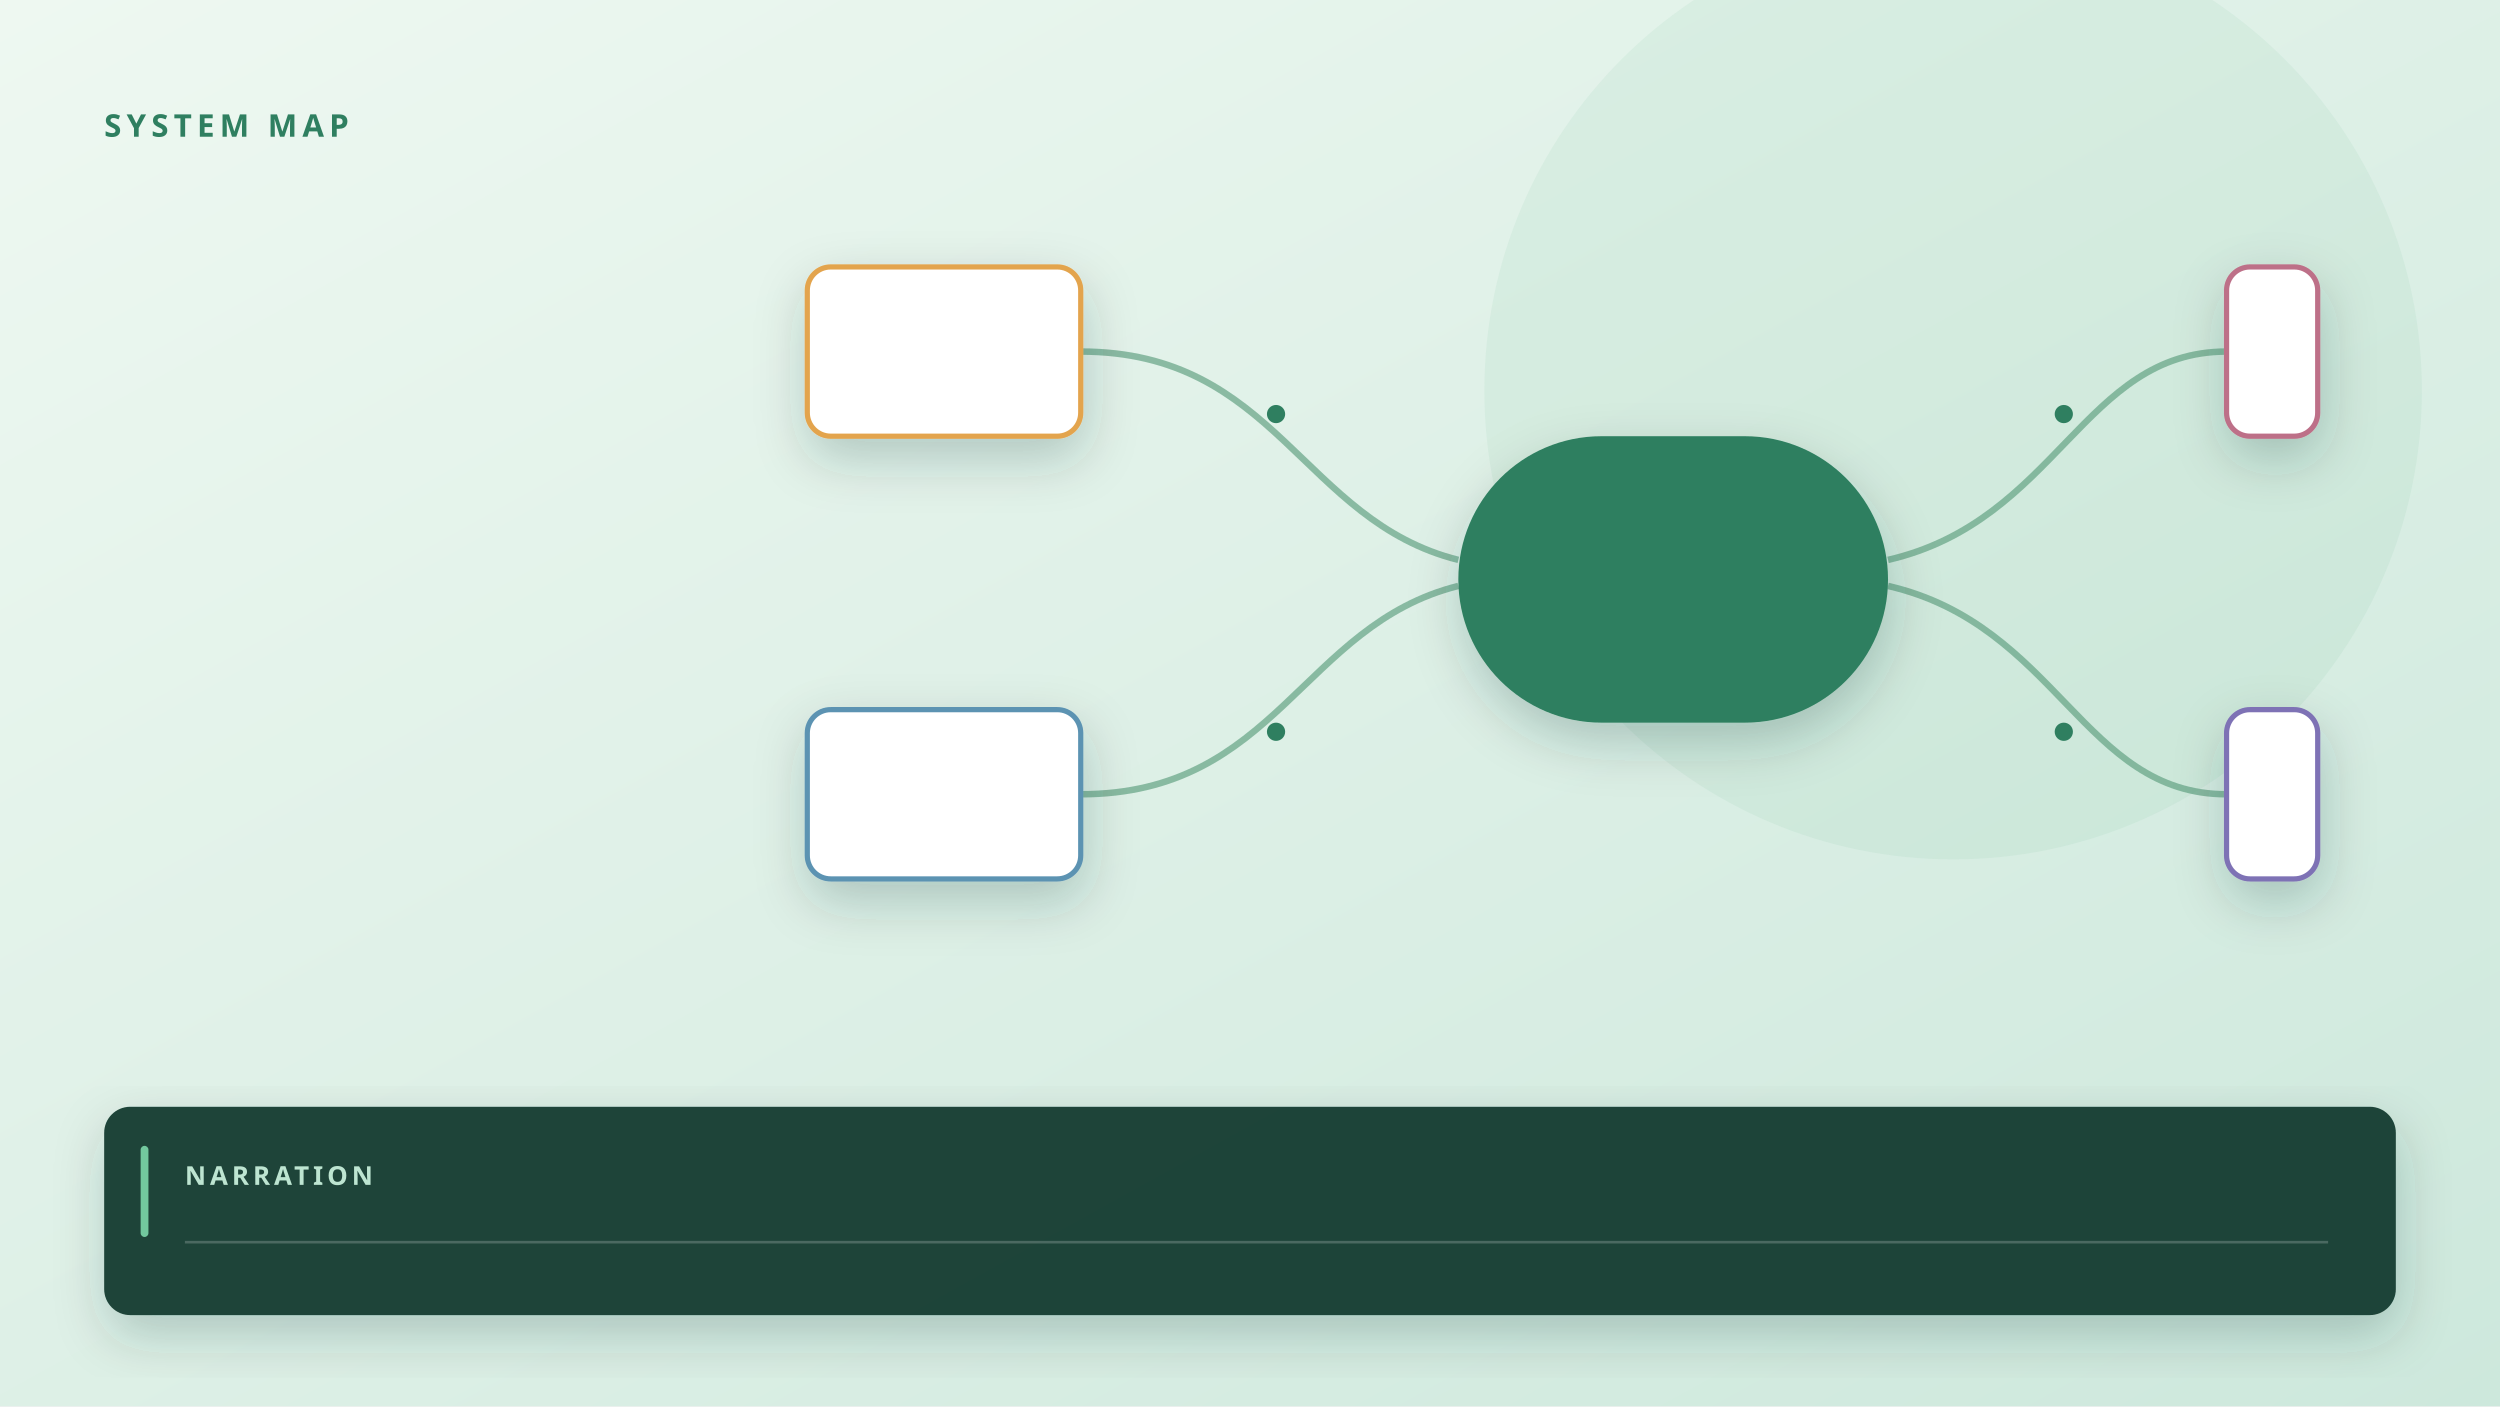
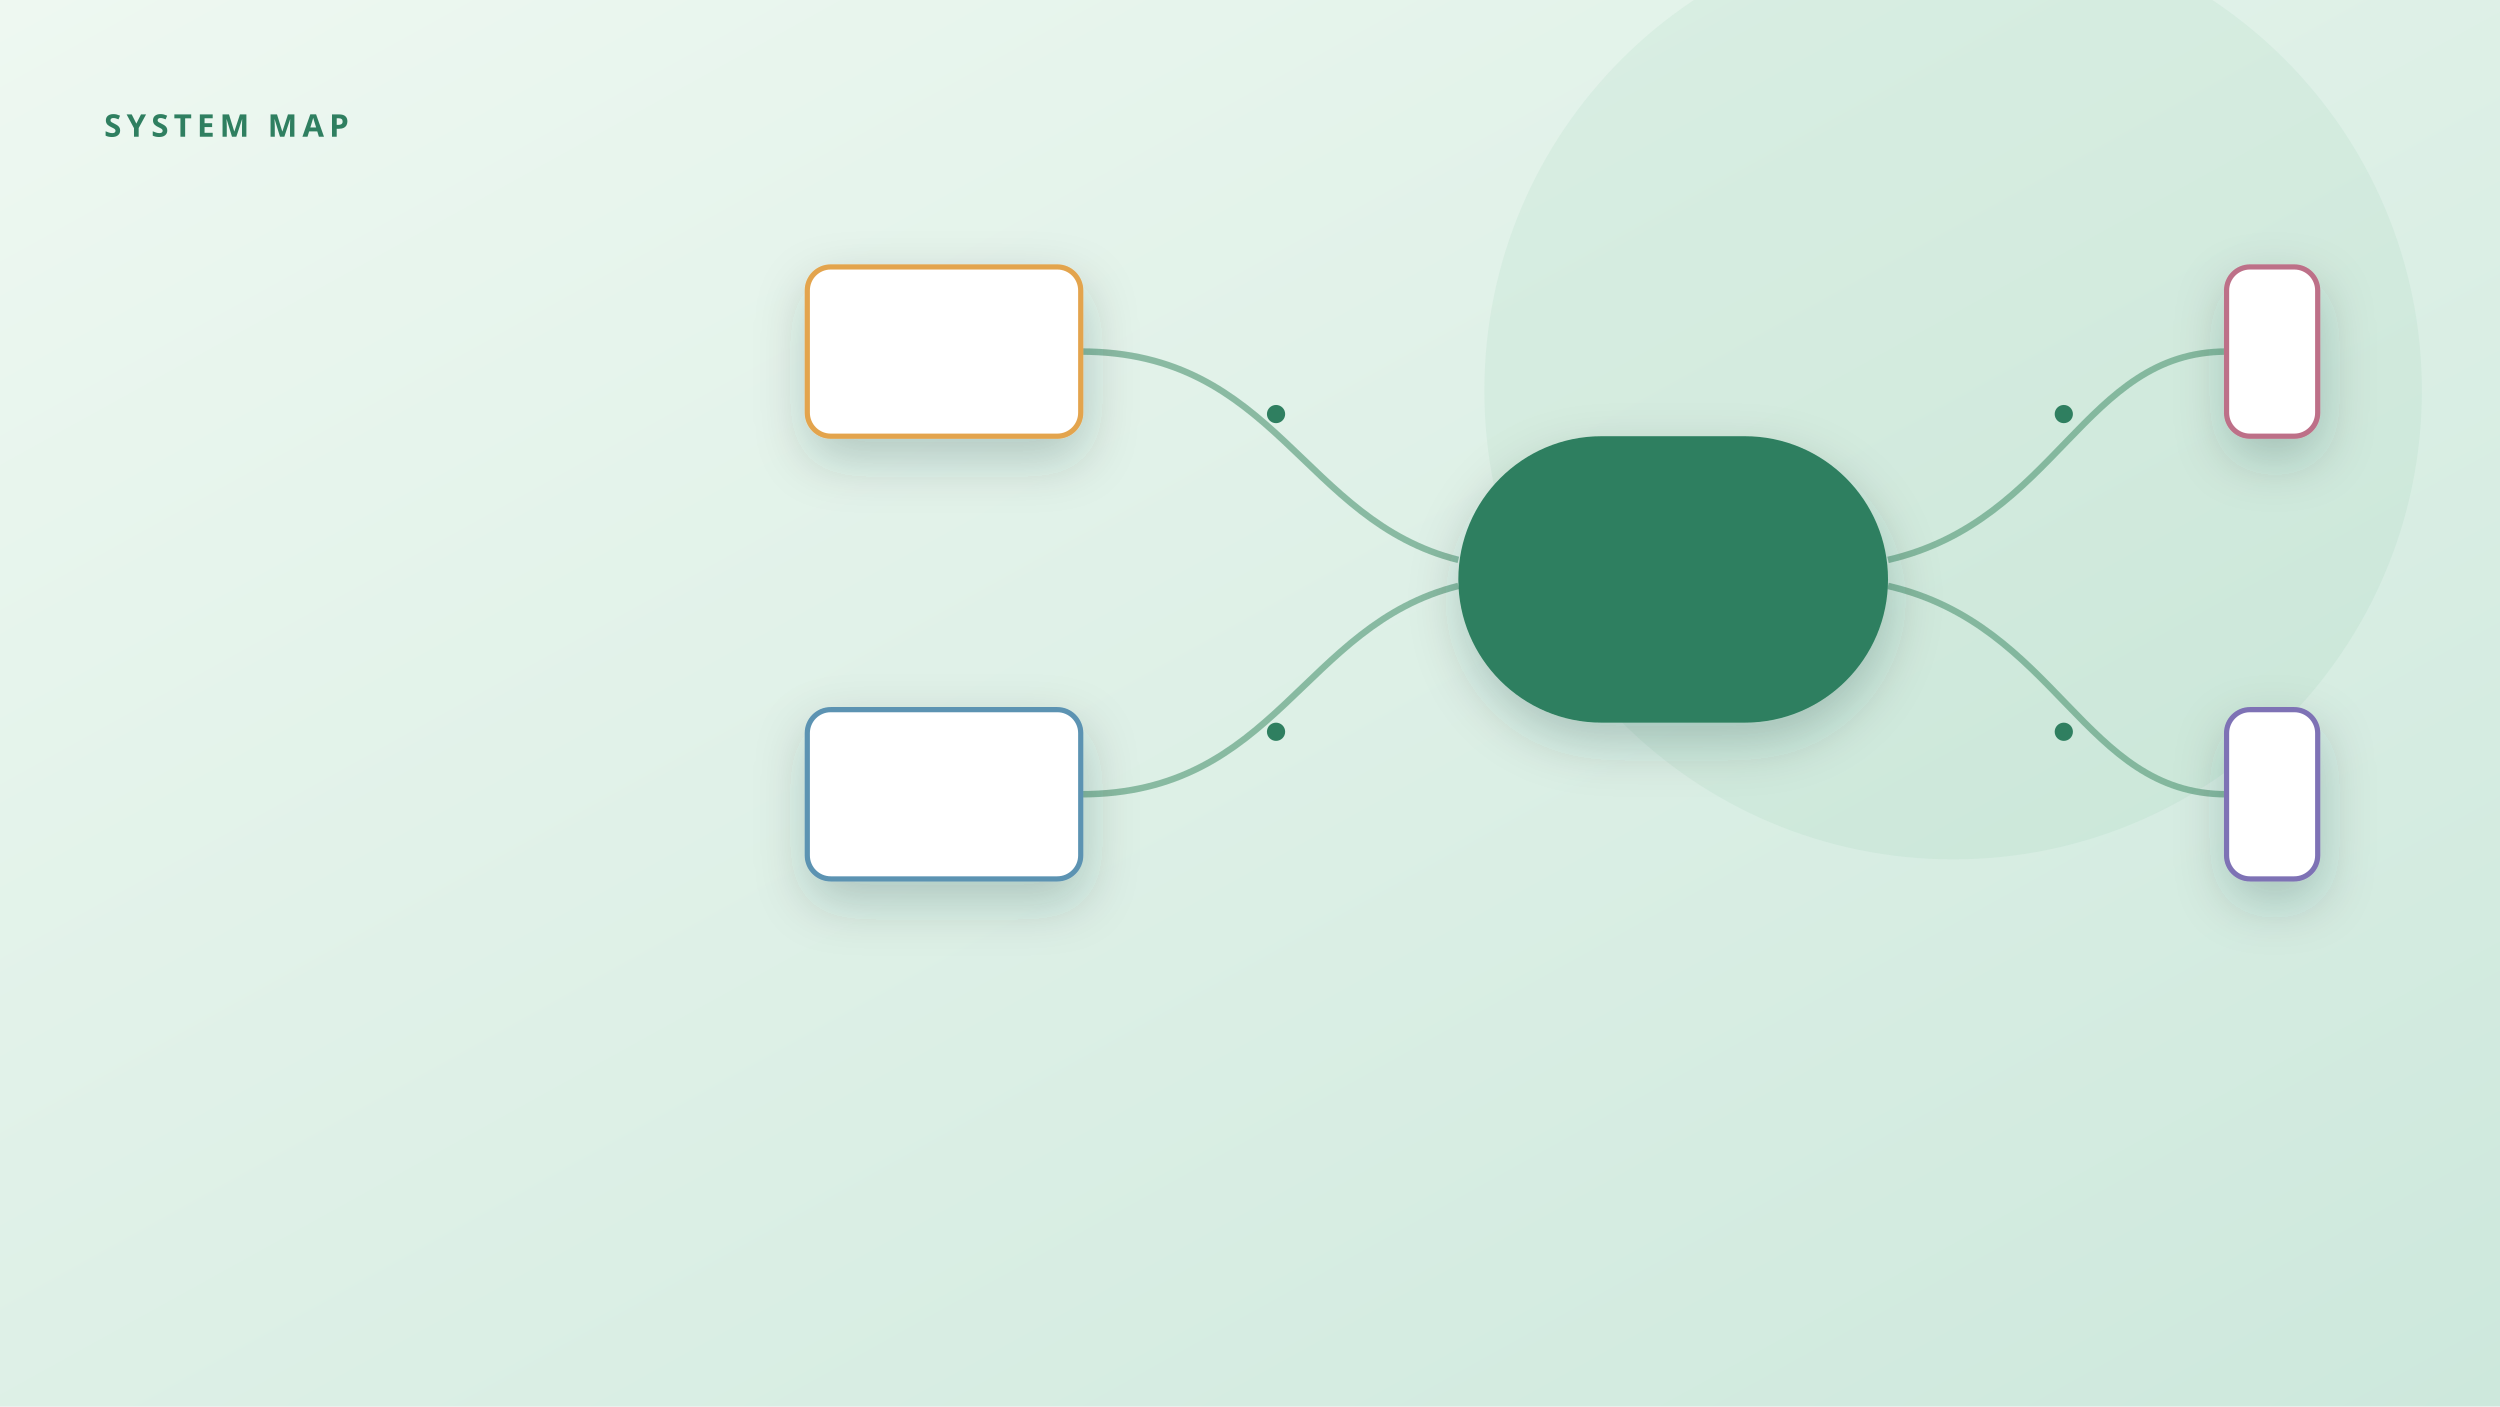
<svg xmlns="http://www.w3.org/2000/svg" viewBox="0 0 1920 1080" width="1920" height="1080">
  <defs>
    <linearGradient id="diagram-new-bg" x2="1" y2="1">
      <stop stop-color="#eef8f1" />
      <stop offset="1" stop-color="#cde8dc" />
    </linearGradient>
    <linearGradient id="diagram-new-cloud" y2="1">
      <stop stop-color="#fff" />
      <stop offset="1" stop-color="#e0f1e8" />
    </linearGradient>
    <filter id="diagram-new-shadow" x="-20%" y="-20%" width="140%" height="150%">
      <feDropShadow dy="16" stdDeviation="20" flood-color="#153c30" flood-opacity=".22" />
    </filter>
  </defs>
  <rect width="1920" height="1080" fill="url(#diagram-new-bg)" />
  <circle cx="1500" cy="300" r="360" fill="#55ad81" opacity=".08" />
  <text x="80" y="105" fill="#2f7f60" font-family="Segoe UI, sans-serif" font-size="24" font-weight="800" letter-spacing="4">SYSTEM MAP</text>
  <g fill="none" stroke="#5b9d7d" stroke-width="5" opacity=".65">
    <path d="M830 270C980 270 1000 400 1120 430M830 610C980 610 1000 480 1120 450M1450 430C1580 400 1600 270 1710 270M1450 450C1580 480 1600 610 1710 610" />
  </g>
  <g filter="url(#diagram-new-shadow)" font-family="Segoe UI, sans-serif" font-size="21" font-weight="800" text-anchor="middle">
    <rect x="620" y="205" width="210" height="130" rx="18" fill="#fff" stroke="#e3a44d" stroke-width="4" />
    <rect x="620" y="545" width="210" height="130" rx="18" fill="#fff" stroke="#5c93b2" stroke-width="4" />
    <rect x="1120" y="335" width="330" height="220" rx="110" fill="#2f7f60" />
    <rect x="1710" y="205" width="70" height="130" rx="18" fill="#fff" stroke="#bd6f88" stroke-width="4" />
    <rect x="1710" y="545" width="70" height="130" rx="18" fill="#fff" stroke="#7e72b5" stroke-width="4" />
  </g>
  <g fill="#2f7f60">
    <circle cx="980" cy="318" r="7" />
    <circle cx="980" cy="562" r="7" />
    <circle cx="1585" cy="318" r="7" />
    <circle cx="1585" cy="562" r="7" />
  </g>
-   <rect x="80" y="850" width="1760" height="160" rx="20" fill="#173c30" opacity=".96" filter="url(#diagram-new-shadow)" />
-   <rect x="108" y="880" width="6" height="70" rx="3" fill="#72c89e" />
-   <text x="142" y="910" fill="#bde5d1" font-family="Segoe UI, sans-serif" font-size="20" font-weight="800" letter-spacing="3">NARRATION</text>
-   <line x1="142" y1="954" x2="1788" y2="954" stroke="#fff" stroke-opacity=".2" stroke-width="2" />
</svg>
